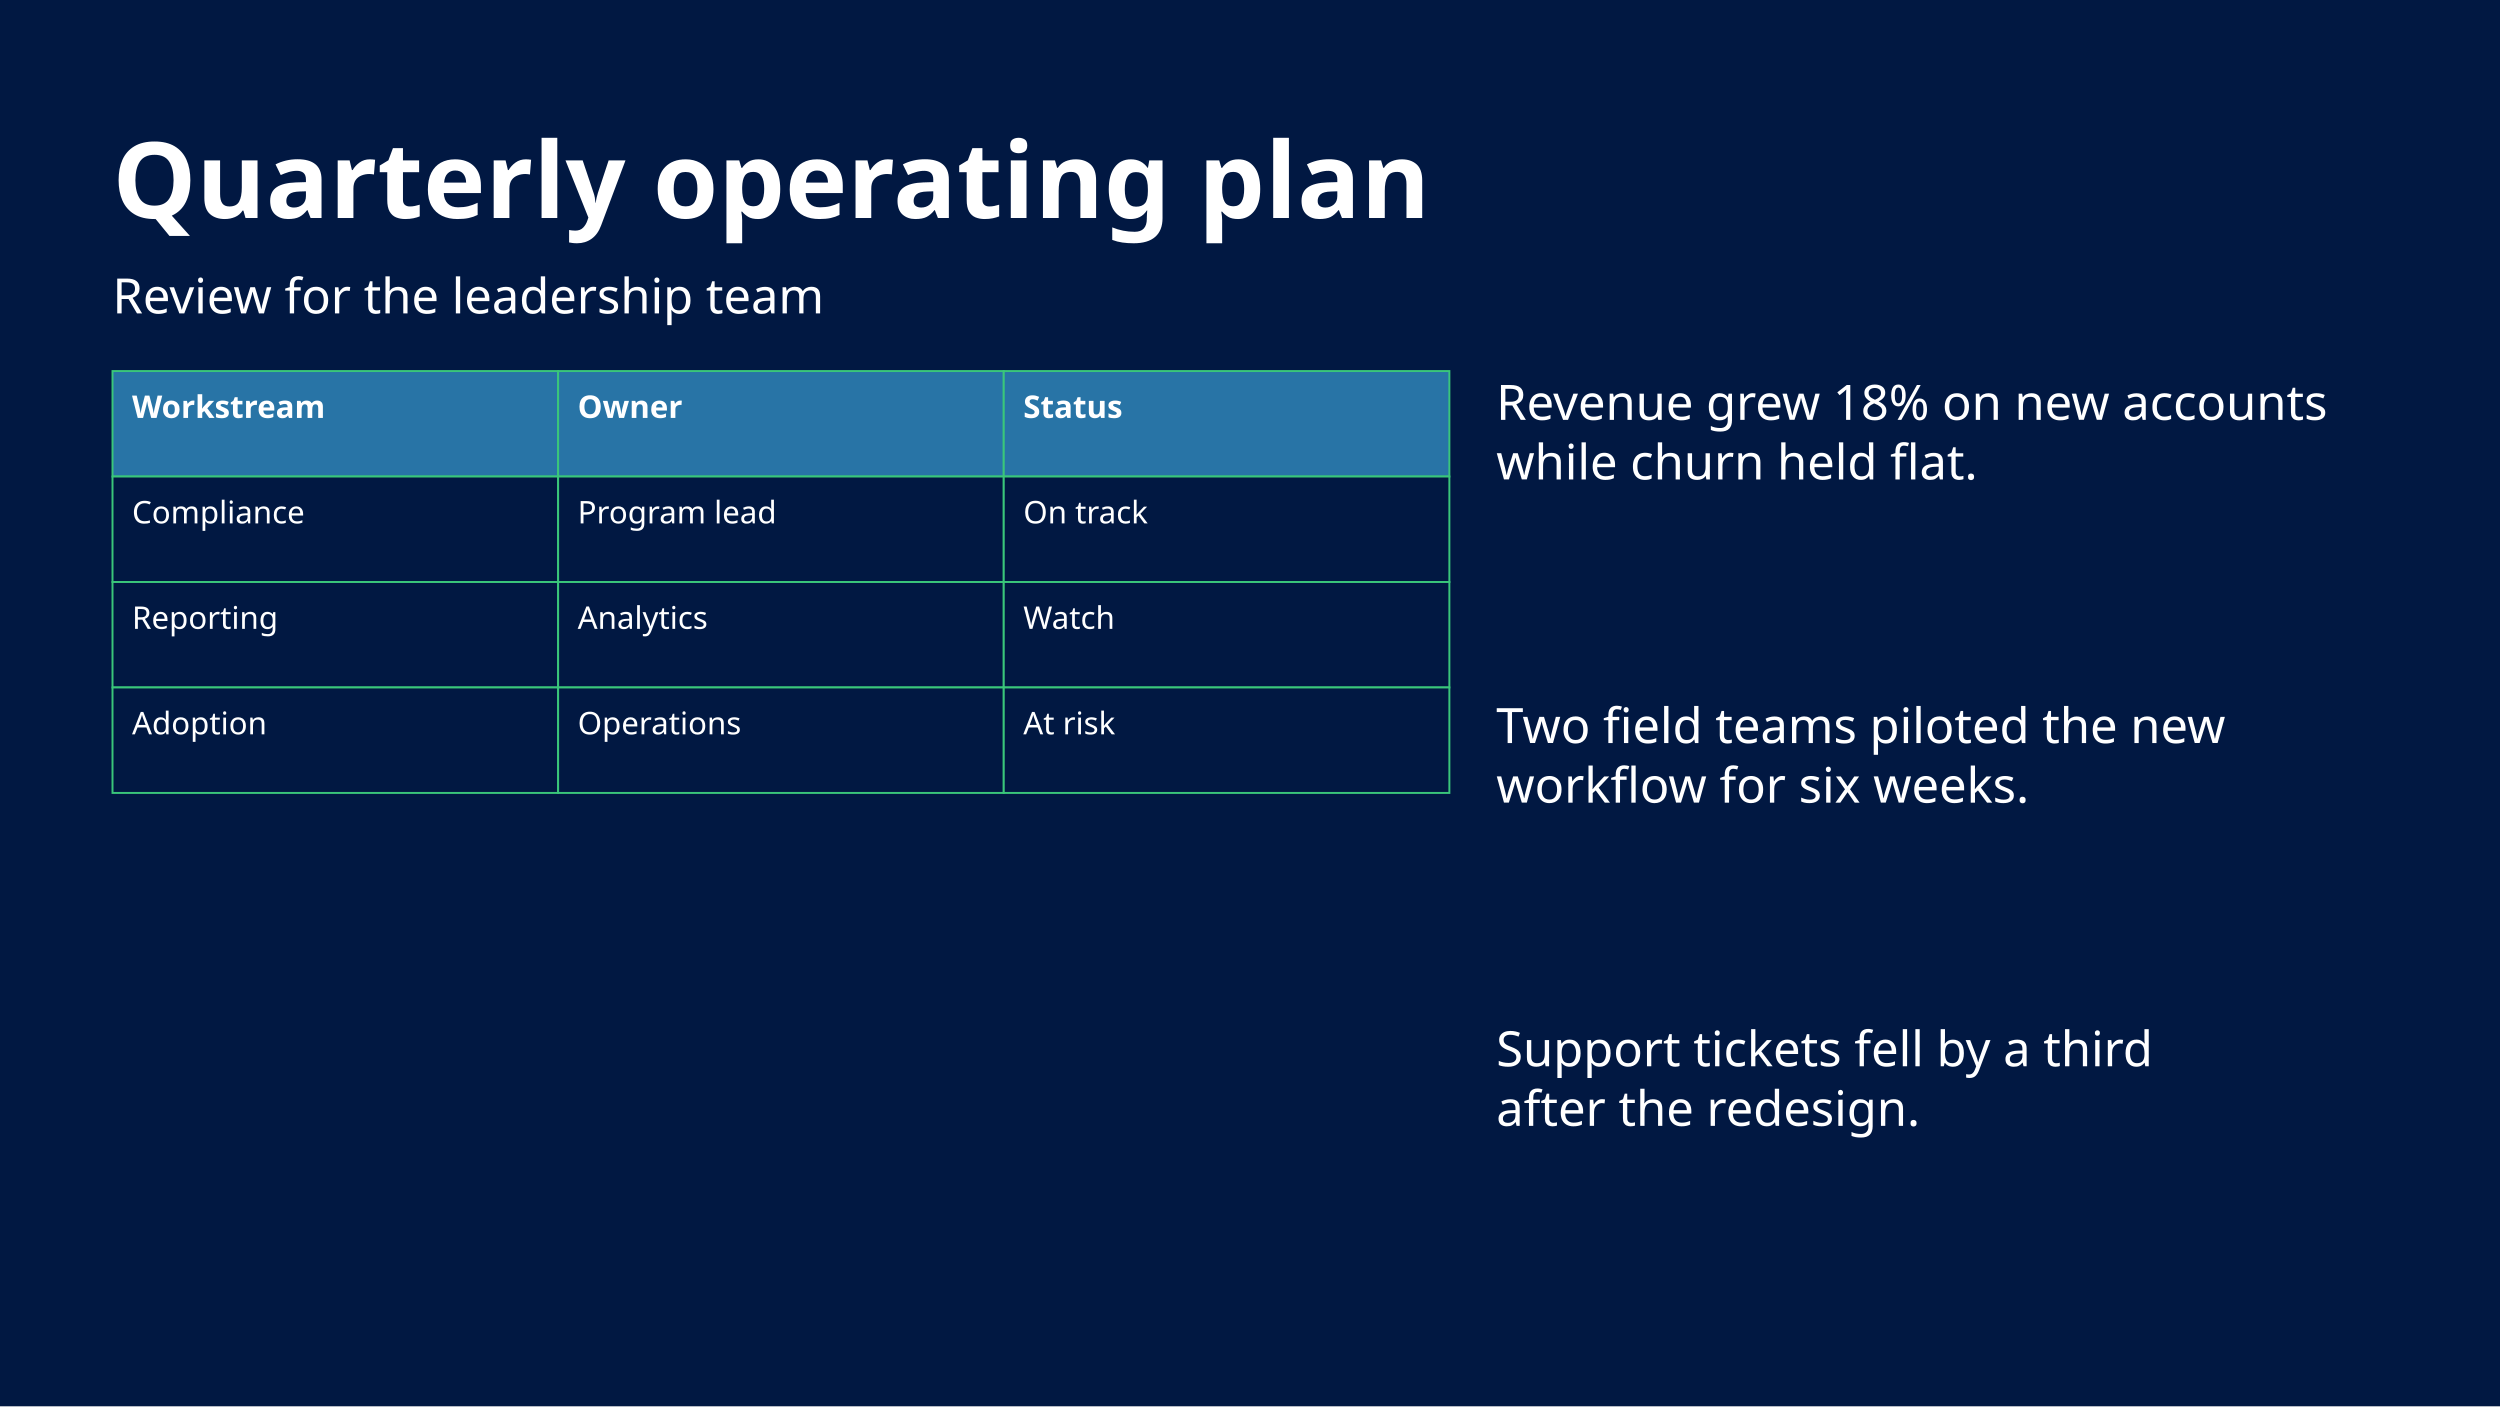
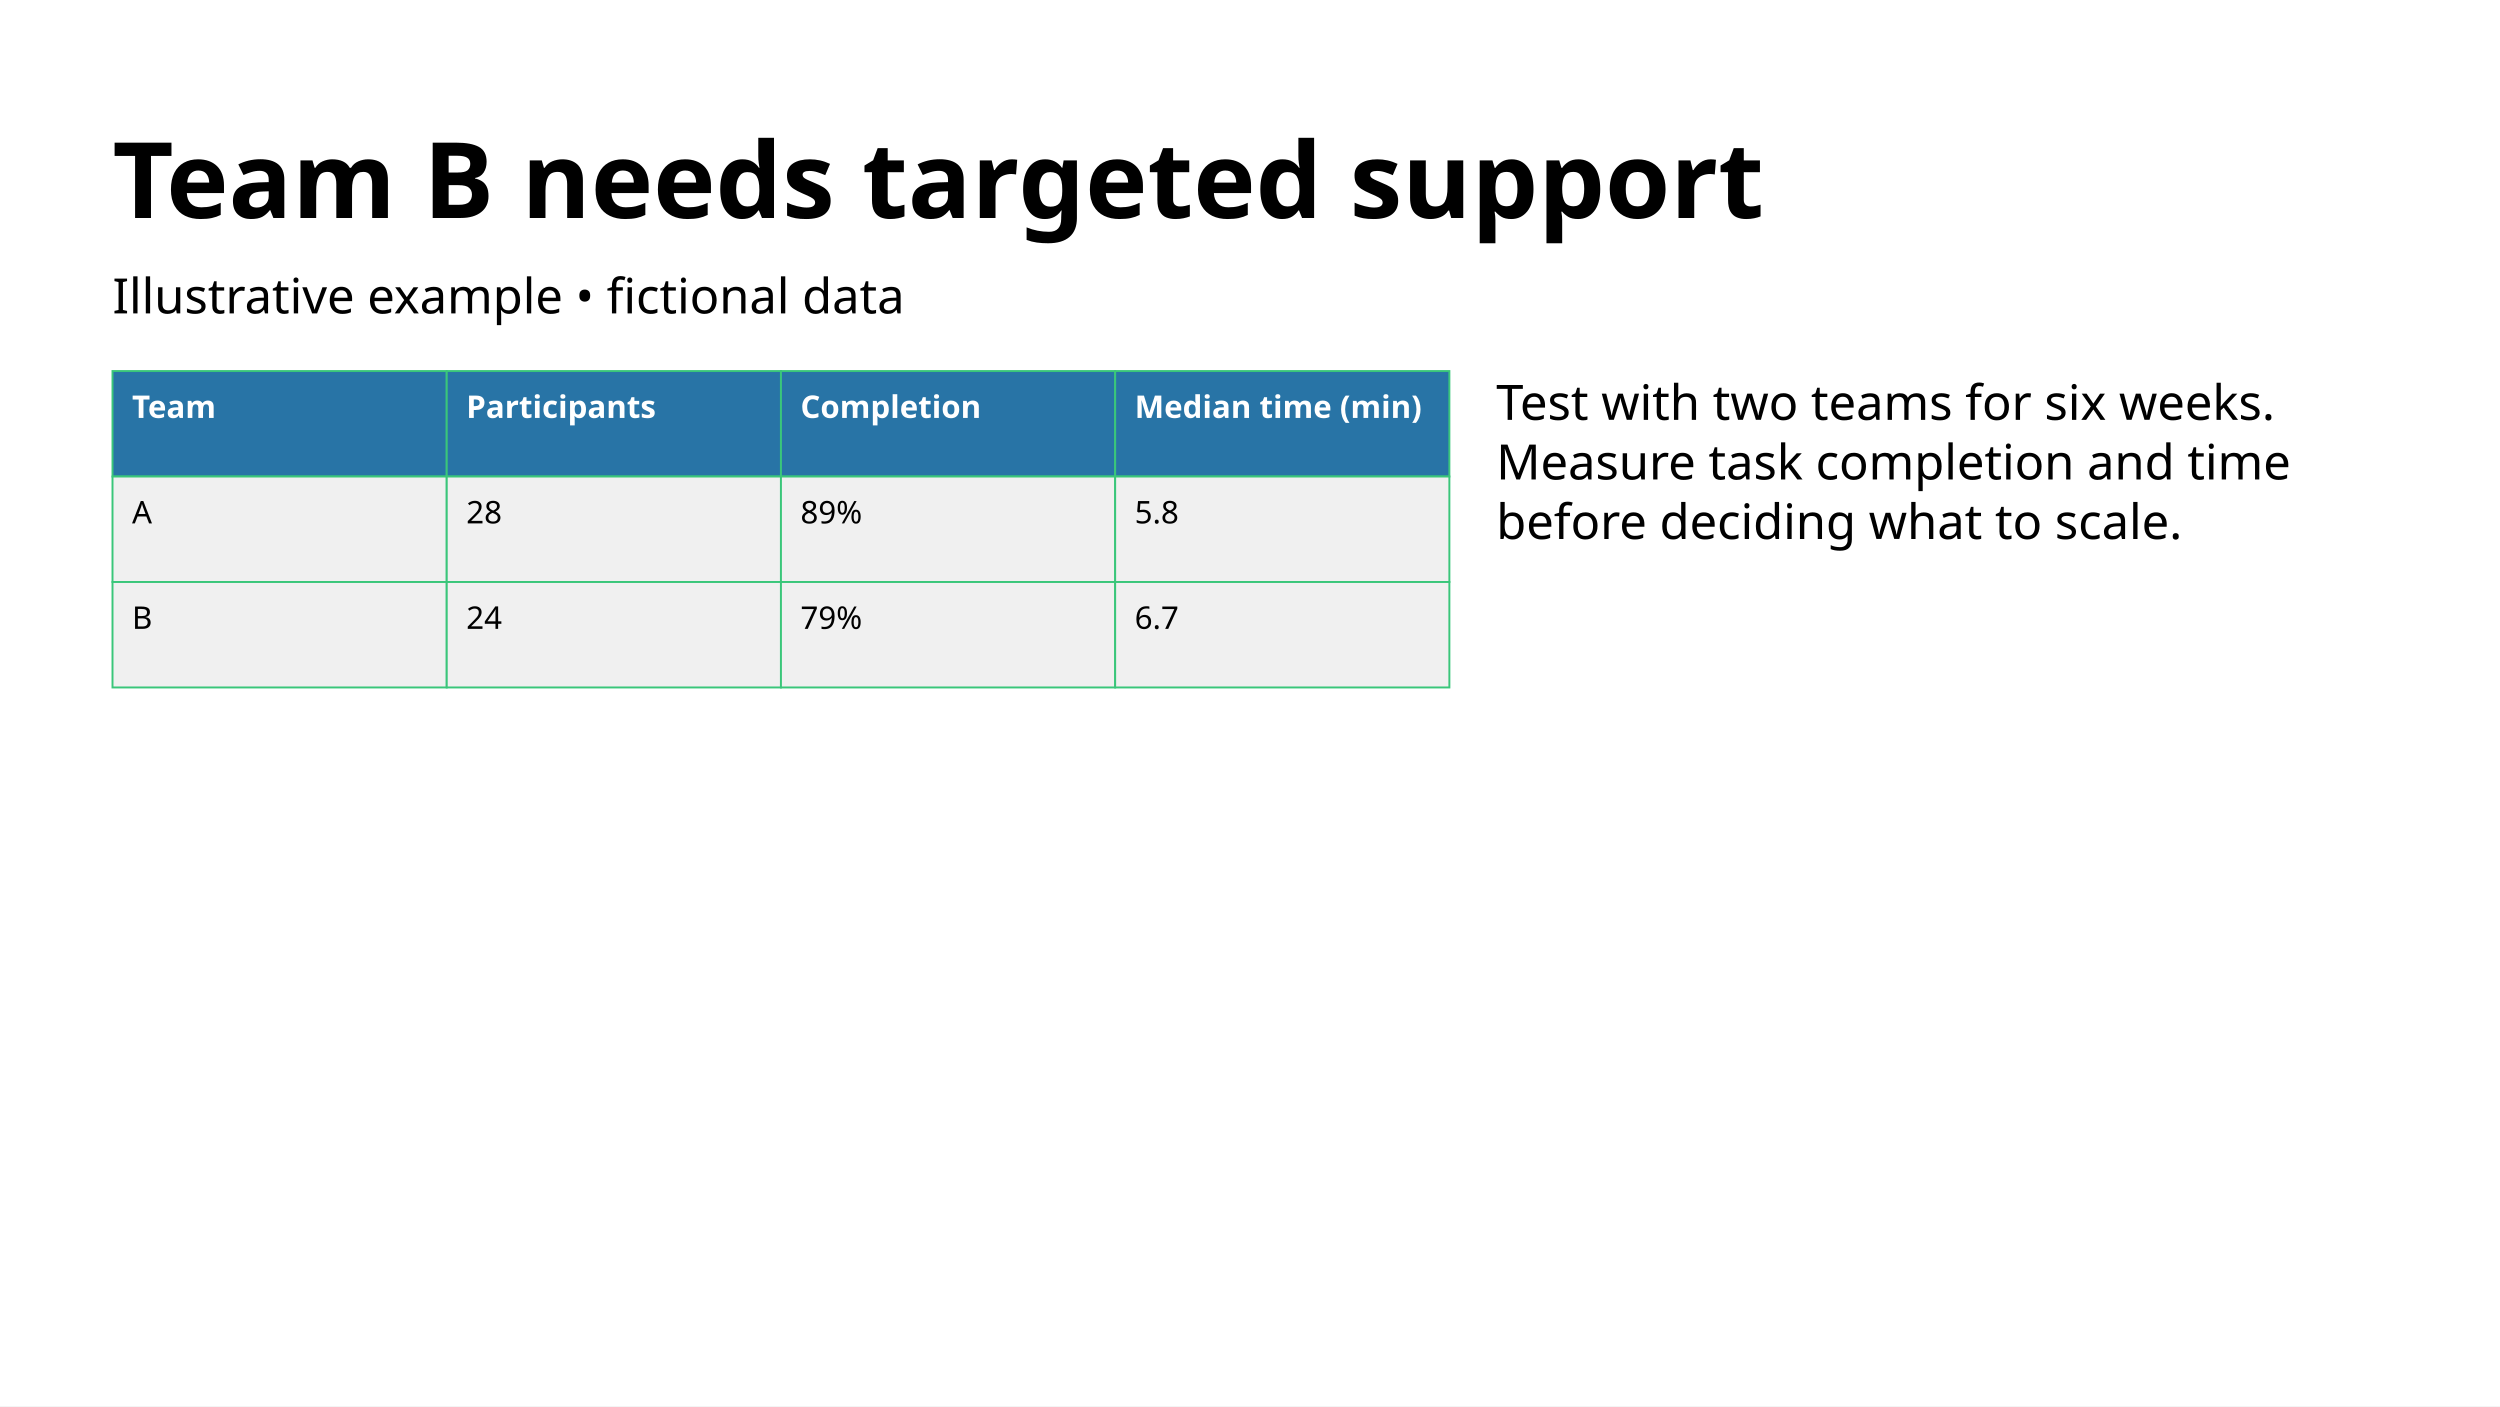
- <svg xmlns="http://www.w3.org/2000/svg" aria-label="Quarterly operating plan" aria-roledescription="slide" height="720" role="group" viewBox="0 0 1280 720" width="1280">
-   <rect aria-hidden="true" fill="#011842" height="720" opacity="1" width="1280" x="0" y="0" />
+ <svg xmlns="http://www.w3.org/2000/svg" aria-label="Team B needs targeted support" aria-roledescription="slide" height="720" role="group" viewBox="0 0 1280 720" width="1280">
+   <rect aria-hidden="true" fill="#FFFFFF" height="720" opacity="1" width="1280" x="0" y="0" />
  <g>
-     <text fill="#FFFFFF" font-family="Aptos Display, sans-serif" font-size="54" font-weight="700" style="white-space:pre" text-anchor="start" x="57.6" xml:space="preserve" y="111.6">Quarterly operating plan</text>
+     <text fill="#000000" font-family="Aptos Display, sans-serif" font-size="54" font-weight="700" style="white-space:pre" text-anchor="start" x="57.6" xml:space="preserve" y="111.6">Team B needs targeted support</text>
  </g>
  <g>
-     <text fill="#FFFFFF" font-family="Aptos, sans-serif" font-size="25" font-weight="400" style="white-space:pre" text-anchor="start" x="57.6" xml:space="preserve" y="160.48">Review for the leadership team</text>
+     <text fill="#000000" font-family="Aptos, sans-serif" font-size="25" font-weight="400" style="white-space:pre" text-anchor="start" x="57.6" xml:space="preserve" y="160.48">Illustrative example • fictional data</text>
  </g>
  <g>
-     <rect aria-hidden="true" fill="#2874A6" height="54" stroke="#3AC67A" stroke-width="1" width="228.16" x="57.6" y="189.98" />
+     <rect aria-hidden="true" fill="#2874A6" height="54" stroke="#3AC67A" stroke-width="1" width="171.12" x="57.6" y="189.98" />
    <g>
-       <text fill="#FFFFFF" font-family="Aptos, sans-serif" font-size="16" font-weight="700" style="white-space:pre" text-anchor="start" x="67.6" xml:space="preserve" y="213.98">Workstream</text>
+       <text fill="#FFFFFF" font-family="Aptos, sans-serif" font-size="16" font-weight="700" style="white-space:pre" text-anchor="start" x="67.6" xml:space="preserve" y="213.98">Team</text>
    </g>
-     <rect aria-hidden="true" fill="#2874A6" height="54" stroke="#3AC67A" stroke-width="1" width="228.16" x="285.76" y="189.98" />
+     <rect aria-hidden="true" fill="#2874A6" height="54" stroke="#3AC67A" stroke-width="1" width="171.12" x="228.72" y="189.98" />
    <g>
-       <text fill="#FFFFFF" font-family="Aptos, sans-serif" font-size="16" font-weight="700" style="white-space:pre" text-anchor="start" x="295.76" xml:space="preserve" y="213.98">Owner</text>
+       <text fill="#FFFFFF" font-family="Aptos, sans-serif" font-size="16" font-weight="700" style="white-space:pre" text-anchor="start" x="238.72" xml:space="preserve" y="213.98">Participants</text>
    </g>
-     <rect aria-hidden="true" fill="#2874A6" height="54" stroke="#3AC67A" stroke-width="1" width="228.16" x="513.92" y="189.98" />
+     <rect aria-hidden="true" fill="#2874A6" height="54" stroke="#3AC67A" stroke-width="1" width="171.12" x="399.84" y="189.98" />
    <g>
-       <text fill="#FFFFFF" font-family="Aptos, sans-serif" font-size="16" font-weight="700" style="white-space:pre" text-anchor="start" x="523.92" xml:space="preserve" y="213.98">Status</text>
+       <text fill="#FFFFFF" font-family="Aptos, sans-serif" font-size="16" font-weight="700" style="white-space:pre" text-anchor="start" x="409.84" xml:space="preserve" y="213.98">Completion</text>
    </g>
-     <rect aria-hidden="true" fill="#011842" height="54" stroke="#3AC67A" stroke-width="1" width="228.16" x="57.6" y="243.98" />
+     <rect aria-hidden="true" fill="#2874A6" height="54" stroke="#3AC67A" stroke-width="1" width="171.12" x="570.96" y="189.98" />
    <g>
-       <text fill="#FFFFFF" font-family="Aptos, sans-serif" font-size="16" font-weight="400" style="white-space:pre" text-anchor="start" x="67.6" xml:space="preserve" y="267.98">Compliance</text>
+       <text fill="#FFFFFF" font-family="Aptos, sans-serif" font-size="16" font-weight="700" style="white-space:pre" text-anchor="start" x="580.96" xml:space="preserve" y="213.98">Median time (min)</text>
    </g>
-     <rect aria-hidden="true" fill="#011842" height="54" stroke="#3AC67A" stroke-width="1" width="228.16" x="285.76" y="243.98" />
+     <rect aria-hidden="true" fill="#F0F0F0" height="54" stroke="#3AC67A" stroke-width="1" width="171.12" x="57.6" y="243.98" />
    <g>
-       <text fill="#FFFFFF" font-family="Aptos, sans-serif" font-size="16" font-weight="400" style="white-space:pre" text-anchor="start" x="295.76" xml:space="preserve" y="267.98">Program lead</text>
+       <text fill="#000000" font-family="Aptos, sans-serif" font-size="16" font-weight="400" style="white-space:pre" text-anchor="start" x="67.6" xml:space="preserve" y="267.98">A</text>
    </g>
-     <rect aria-hidden="true" fill="#011842" height="54" stroke="#3AC67A" stroke-width="1" width="228.16" x="513.92" y="243.98" />
+     <rect aria-hidden="true" fill="#F0F0F0" height="54" stroke="#3AC67A" stroke-width="1" width="171.12" x="228.72" y="243.98" />
    <g>
-       <text fill="#FFFFFF" font-family="Aptos, sans-serif" font-size="16" font-weight="400" style="white-space:pre" text-anchor="start" x="523.92" xml:space="preserve" y="267.98">On track</text>
+       <text fill="#000000" font-family="Aptos, sans-serif" font-size="16" font-weight="400" style="white-space:pre" text-anchor="start" x="238.72" xml:space="preserve" y="267.98">28</text>
    </g>
-     <rect aria-hidden="true" fill="#011842" height="54" stroke="#3AC67A" stroke-width="1" width="228.16" x="57.6" y="297.98" />
+     <rect aria-hidden="true" fill="#F0F0F0" height="54" stroke="#3AC67A" stroke-width="1" width="171.12" x="399.84" y="243.98" />
    <g>
-       <text fill="#FFFFFF" font-family="Aptos, sans-serif" font-size="16" font-weight="400" style="white-space:pre" text-anchor="start" x="67.6" xml:space="preserve" y="321.98">Reporting</text>
+       <text fill="#000000" font-family="Aptos, sans-serif" font-size="16" font-weight="400" style="white-space:pre" text-anchor="start" x="409.84" xml:space="preserve" y="267.98">89%</text>
    </g>
-     <rect aria-hidden="true" fill="#011842" height="54" stroke="#3AC67A" stroke-width="1" width="228.16" x="285.76" y="297.98" />
+     <rect aria-hidden="true" fill="#F0F0F0" height="54" stroke="#3AC67A" stroke-width="1" width="171.12" x="570.96" y="243.98" />
    <g>
-       <text fill="#FFFFFF" font-family="Aptos, sans-serif" font-size="16" font-weight="400" style="white-space:pre" text-anchor="start" x="295.76" xml:space="preserve" y="321.98">Analytics</text>
+       <text fill="#000000" font-family="Aptos, sans-serif" font-size="16" font-weight="400" style="white-space:pre" text-anchor="start" x="580.96" xml:space="preserve" y="267.98">5.8</text>
    </g>
-     <rect aria-hidden="true" fill="#011842" height="54" stroke="#3AC67A" stroke-width="1" width="228.16" x="513.92" y="297.98" />
+     <rect aria-hidden="true" fill="#F0F0F0" height="54" stroke="#3AC67A" stroke-width="1" width="171.12" x="57.6" y="297.98" />
    <g>
-       <text fill="#FFFFFF" font-family="Aptos, sans-serif" font-size="16" font-weight="400" style="white-space:pre" text-anchor="start" x="523.92" xml:space="preserve" y="321.98">Watch</text>
+       <text fill="#000000" font-family="Aptos, sans-serif" font-size="16" font-weight="400" style="white-space:pre" text-anchor="start" x="67.6" xml:space="preserve" y="321.98">B</text>
    </g>
-     <rect aria-hidden="true" fill="#011842" height="54" stroke="#3AC67A" stroke-width="1" width="228.16" x="57.6" y="351.98" />
+     <rect aria-hidden="true" fill="#F0F0F0" height="54" stroke="#3AC67A" stroke-width="1" width="171.12" x="228.72" y="297.98" />
    <g>
-       <text fill="#FFFFFF" font-family="Aptos, sans-serif" font-size="16" font-weight="400" style="white-space:pre" text-anchor="start" x="67.6" xml:space="preserve" y="375.98">Adoption</text>
+       <text fill="#000000" font-family="Aptos, sans-serif" font-size="16" font-weight="400" style="white-space:pre" text-anchor="start" x="238.72" xml:space="preserve" y="321.98">24</text>
    </g>
-     <rect aria-hidden="true" fill="#011842" height="54" stroke="#3AC67A" stroke-width="1" width="228.16" x="285.76" y="351.98" />
+     <rect aria-hidden="true" fill="#F0F0F0" height="54" stroke="#3AC67A" stroke-width="1" width="171.12" x="399.84" y="297.98" />
    <g>
-       <text fill="#FFFFFF" font-family="Aptos, sans-serif" font-size="16" font-weight="400" style="white-space:pre" text-anchor="start" x="295.76" xml:space="preserve" y="375.98">Operations</text>
+       <text fill="#000000" font-family="Aptos, sans-serif" font-size="16" font-weight="400" style="white-space:pre" text-anchor="start" x="409.84" xml:space="preserve" y="321.98">79%</text>
    </g>
-     <rect aria-hidden="true" fill="#011842" height="54" stroke="#3AC67A" stroke-width="1" width="228.16" x="513.92" y="351.98" />
+     <rect aria-hidden="true" fill="#F0F0F0" height="54" stroke="#3AC67A" stroke-width="1" width="171.12" x="570.96" y="297.98" />
    <g>
-       <text fill="#FFFFFF" font-family="Aptos, sans-serif" font-size="16" font-weight="400" style="white-space:pre" text-anchor="start" x="523.92" xml:space="preserve" y="375.98">At risk</text>
+       <text fill="#000000" font-family="Aptos, sans-serif" font-size="16" font-weight="400" style="white-space:pre" text-anchor="start" x="580.96" xml:space="preserve" y="321.98">6.7</text>
    </g>
  </g>
  <g>
-     <text fill="#FFFFFF" font-family="Aptos, sans-serif" font-size="25" font-weight="400" style="white-space:pre" text-anchor="start" x="766.08" xml:space="preserve" y="214.98">Revenue grew 18% on new accounts </text>
-     <text fill="#FFFFFF" font-family="Aptos, sans-serif" font-size="25" font-weight="400" style="white-space:pre" text-anchor="start" x="766.08" xml:space="preserve" y="245.48">while churn held flat.</text>
-   </g>
-   <g>
-     <text fill="#FFFFFF" font-family="Aptos, sans-serif" font-size="25" font-weight="400" style="white-space:pre" text-anchor="start" x="766.08" xml:space="preserve" y="380.453">Two field teams piloted the new </text>
-     <text fill="#FFFFFF" font-family="Aptos, sans-serif" font-size="25" font-weight="400" style="white-space:pre" text-anchor="start" x="766.08" xml:space="preserve" y="410.953">workflow for six weeks.</text>
-   </g>
-   <g>
-     <text fill="#FFFFFF" font-family="Aptos, sans-serif" font-size="25" font-weight="400" style="white-space:pre" text-anchor="start" x="766.08" xml:space="preserve" y="545.927">Support tickets fell by a third </text>
-     <text fill="#FFFFFF" font-family="Aptos, sans-serif" font-size="25" font-weight="400" style="white-space:pre" text-anchor="start" x="766.08" xml:space="preserve" y="576.427">after the redesign.</text>
+     <text fill="#000000" font-family="Aptos, sans-serif" font-size="25" font-weight="400" style="white-space:pre" text-anchor="start" x="766.08" xml:space="preserve" y="214.98">Test with two teams for six weeks. </text>
+     <text fill="#000000" font-family="Aptos, sans-serif" font-size="25" font-weight="400" style="white-space:pre" text-anchor="start" x="766.08" xml:space="preserve" y="245.48">Measure task completion and time </text>
+     <text fill="#000000" font-family="Aptos, sans-serif" font-size="25" font-weight="400" style="white-space:pre" text-anchor="start" x="766.08" xml:space="preserve" y="275.98">before deciding what to scale.</text>
  </g>
</svg>
